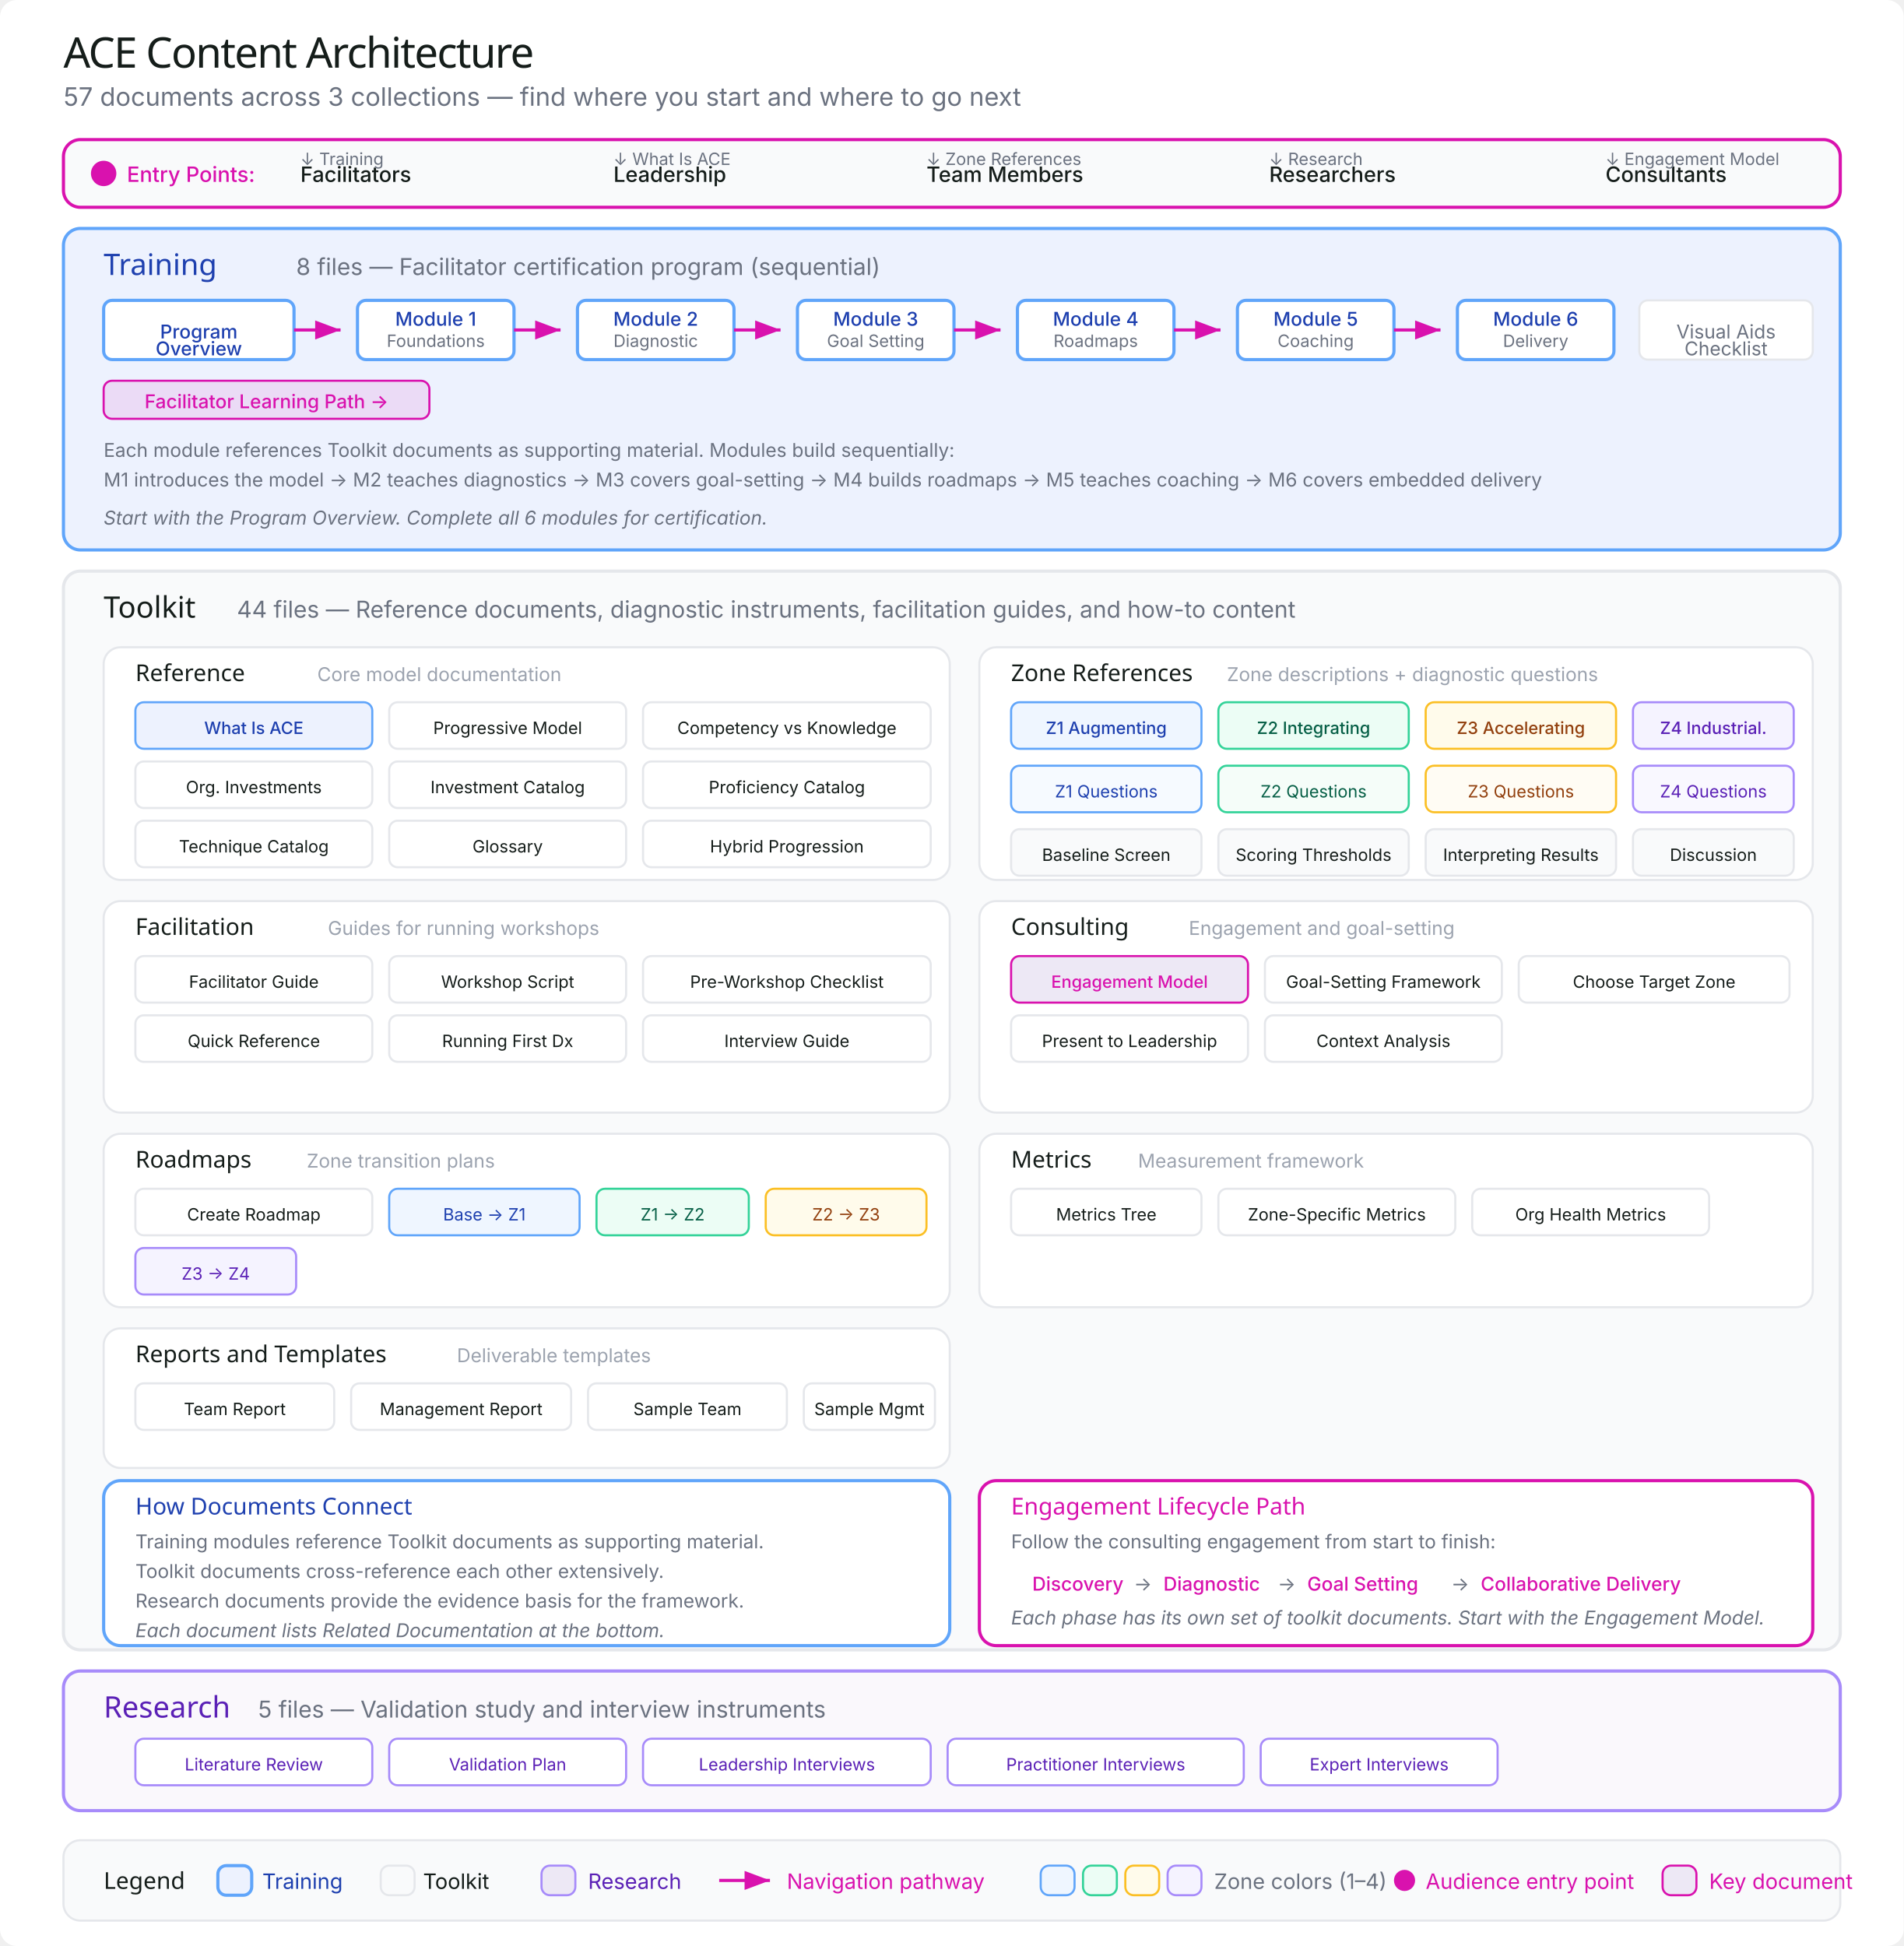
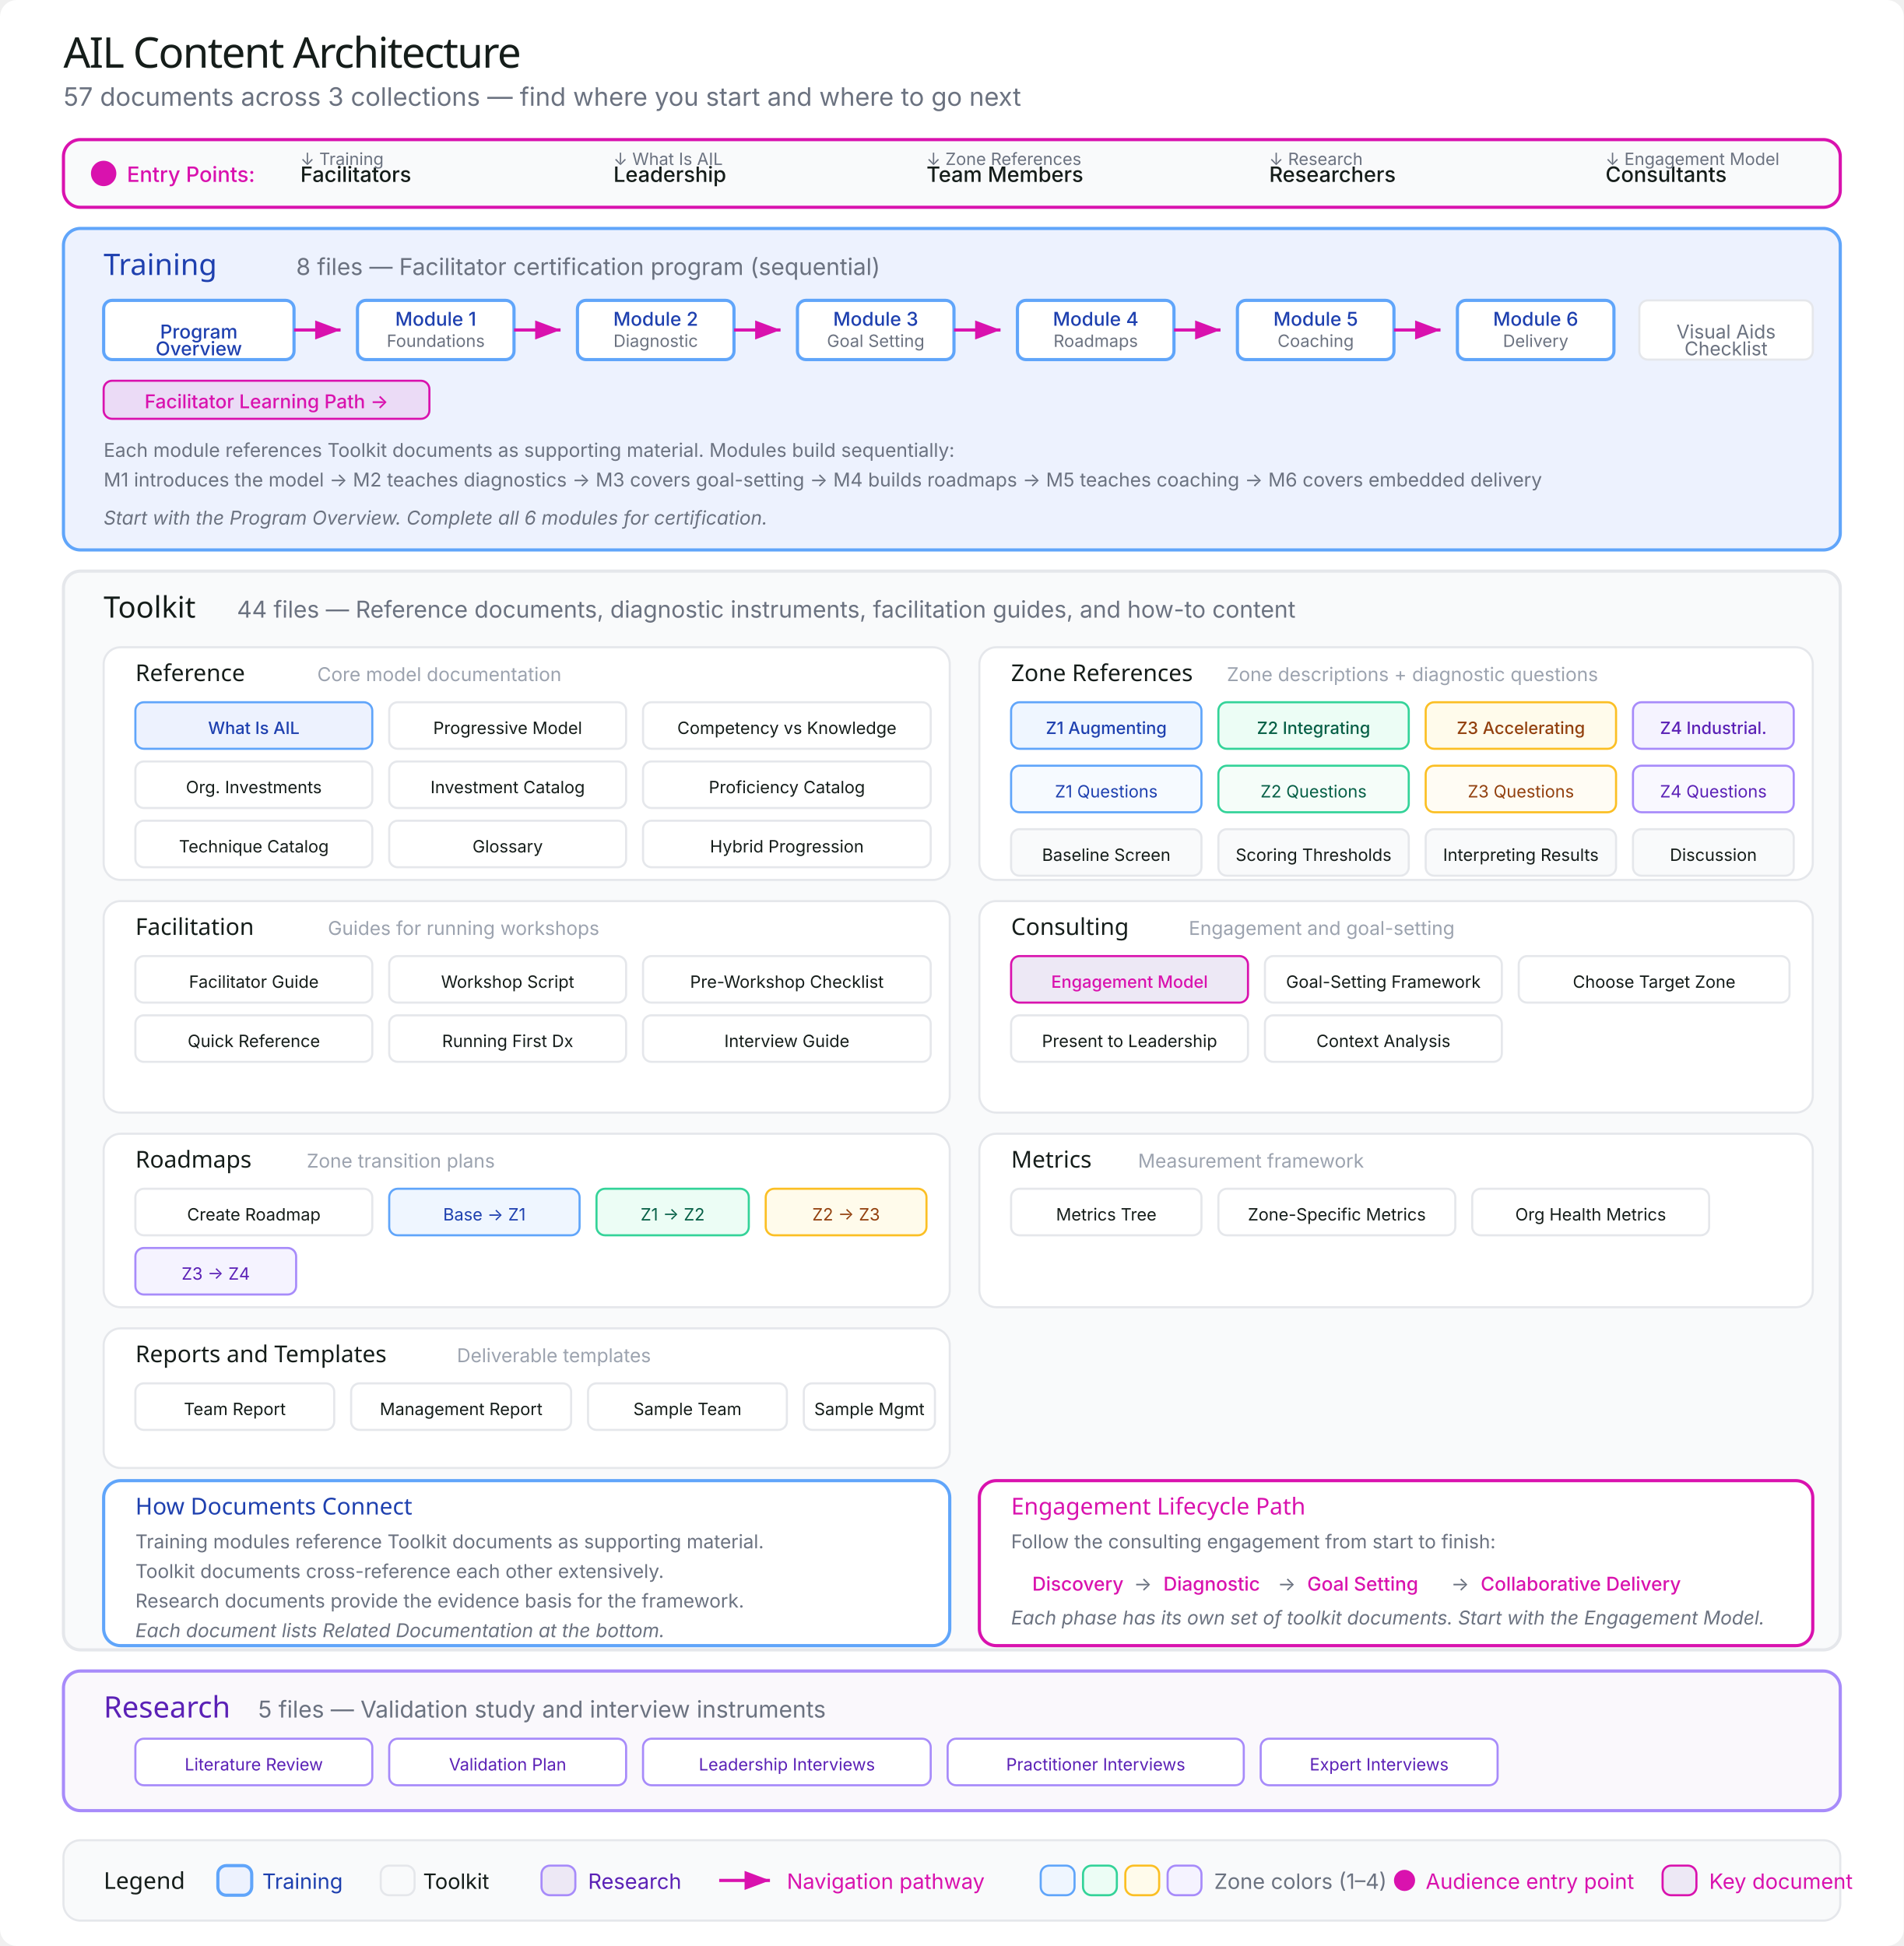
<svg xmlns="http://www.w3.org/2000/svg" viewBox="0 0 900 920" font-family="'Inter', sans-serif">
  <defs>
    <marker id="arrow" markerWidth="8" markerHeight="6" refX="8" refY="3" orient="auto">
      <polygon points="0 0, 8 3, 0 6" fill="#6B7280" />
    </marker>
    <marker id="arrow-accent" markerWidth="8" markerHeight="6" refX="8" refY="3" orient="auto">
      <polygon points="0 0, 8 3, 0 6" fill="#D912AE" />
    </marker>
    <marker id="arrow-blue" markerWidth="8" markerHeight="6" refX="8" refY="3" orient="auto">
      <polygon points="0 0, 8 3, 0 6" fill="#60A5FA" />
    </marker>
  </defs>
  <rect width="900" height="920" fill="#fff" rx="8" />
-   <text x="30" y="32" font-family="'DM Sans', sans-serif" font-size="20" font-weight="400" fill="#151D1A" letter-spacing="-0.03em">ACE Content Architecture</text>
+   <text x="30" y="32" font-family="'DM Sans', sans-serif" font-size="20" font-weight="400" fill="#151D1A" letter-spacing="-0.03em">AIL Content Architecture</text>
  <text x="30" y="50" font-size="12" fill="#6B7280">57 documents across 3 collections — find where you start and where to go next</text>
  <rect x="30" y="66" width="840" height="32" rx="8" fill="#F9FAFB" stroke="#D912AE" stroke-width="1.5" />
  <circle cx="49" cy="82" r="6" fill="#D912AE" />
  <text x="60" y="86" font-size="10" font-weight="500" fill="#D912AE">Entry Points:</text>
  <text x="142" y="86" font-size="10" fill="#151D1A" font-weight="500">Facilitators</text>
  <text x="142" y="78" font-size="8" fill="#6B7280">↓ Training</text>
  <text x="290" y="86" font-size="10" fill="#151D1A" font-weight="500">Leadership</text>
-   <text x="290" y="78" font-size="8" fill="#6B7280">↓ What Is ACE</text>
+   <text x="290" y="78" font-size="8" fill="#6B7280">↓ What Is AIL</text>
  <text x="438" y="86" font-size="10" fill="#151D1A" font-weight="500">Team Members</text>
  <text x="438" y="78" font-size="8" fill="#6B7280">↓ Zone References</text>
  <text x="600" y="86" font-size="10" fill="#151D1A" font-weight="500">Researchers</text>
  <text x="600" y="78" font-size="8" fill="#6B7280">↓ Research</text>
  <text x="759" y="86" font-size="10" fill="#151D1A" font-weight="500">Consultants</text>
  <text x="759" y="78" font-size="8" fill="#6B7280">↓ Engagement Model</text>
  <rect x="30" y="108" width="840" height="152" rx="8" fill="#EDF2FE" stroke="#60A5FA" stroke-width="1.5" />
  <text x="49" y="130" font-family="'DM Sans', sans-serif" font-size="14" font-weight="500" fill="#1E40AF">Training</text>
  <text x="140" y="130" font-size="11" fill="#6B7280">8 files — Facilitator certification program (sequential)</text>
  <rect x="49" y="142" width="90" height="28" rx="4" fill="#fff" stroke="#60A5FA" stroke-width="1.5" />
  <text x="94" y="160" text-anchor="middle" font-size="9" font-weight="500" fill="#1E40AF">Program</text>
  <text x="94" y="168" text-anchor="middle" font-size="9" font-weight="500" fill="#1E40AF">Overview</text>
  <line x1="139" y1="156" x2="161" y2="156" stroke="#D912AE" stroke-width="1.5" marker-end="url(#arrow-accent)" />
  <rect x="169" y="142" width="74" height="28" rx="4" fill="#fff" stroke="#60A5FA" stroke-width="1.5" />
  <text x="206" y="154" text-anchor="middle" font-size="9" font-weight="500" fill="#1E40AF">Module 1</text>
  <text x="206" y="164" text-anchor="middle" font-size="8" fill="#6B7280">Foundations</text>
  <line x1="243" y1="156" x2="265" y2="156" stroke="#D912AE" stroke-width="1.5" marker-end="url(#arrow-accent)" />
  <rect x="273" y="142" width="74" height="28" rx="4" fill="#fff" stroke="#60A5FA" stroke-width="1.5" />
  <text x="310" y="154" text-anchor="middle" font-size="9" font-weight="500" fill="#1E40AF">Module 2</text>
  <text x="310" y="164" text-anchor="middle" font-size="8" fill="#6B7280">Diagnostic</text>
  <line x1="347" y1="156" x2="369" y2="156" stroke="#D912AE" stroke-width="1.5" marker-end="url(#arrow-accent)" />
  <rect x="377" y="142" width="74" height="28" rx="4" fill="#fff" stroke="#60A5FA" stroke-width="1.5" />
  <text x="414" y="154" text-anchor="middle" font-size="9" font-weight="500" fill="#1E40AF">Module 3</text>
  <text x="414" y="164" text-anchor="middle" font-size="8" fill="#6B7280">Goal Setting</text>
  <line x1="451" y1="156" x2="473" y2="156" stroke="#D912AE" stroke-width="1.5" marker-end="url(#arrow-accent)" />
  <rect x="481" y="142" width="74" height="28" rx="4" fill="#fff" stroke="#60A5FA" stroke-width="1.5" />
  <text x="518" y="154" text-anchor="middle" font-size="9" font-weight="500" fill="#1E40AF">Module 4</text>
  <text x="518" y="164" text-anchor="middle" font-size="8" fill="#6B7280">Roadmaps</text>
  <line x1="555" y1="156" x2="577" y2="156" stroke="#D912AE" stroke-width="1.5" marker-end="url(#arrow-accent)" />
  <rect x="585" y="142" width="74" height="28" rx="4" fill="#fff" stroke="#60A5FA" stroke-width="1.5" />
  <text x="622" y="154" text-anchor="middle" font-size="9" font-weight="500" fill="#1E40AF">Module 5</text>
  <text x="622" y="164" text-anchor="middle" font-size="8" fill="#6B7280">Coaching</text>
  <line x1="659" y1="156" x2="681" y2="156" stroke="#D912AE" stroke-width="1.5" marker-end="url(#arrow-accent)" />
  <rect x="689" y="142" width="74" height="28" rx="4" fill="#fff" stroke="#60A5FA" stroke-width="1.5" />
  <text x="726" y="154" text-anchor="middle" font-size="9" font-weight="500" fill="#1E40AF">Module 6</text>
  <text x="726" y="164" text-anchor="middle" font-size="8" fill="#6B7280">Delivery</text>
  <rect x="775" y="142" width="82" height="28" rx="4" fill="#fff" stroke="#E5E7EB" stroke-width="1" />
  <text x="816" y="160" text-anchor="middle" font-size="9" fill="#6B7280">Visual Aids</text>
  <text x="816" y="168" text-anchor="middle" font-size="9" fill="#6B7280">Checklist</text>
  <rect x="49" y="180" width="154" height="18" rx="4" fill="#D912AE" fill-opacity="0.1" stroke="#D912AE" stroke-width="1" />
  <text x="126" y="193" text-anchor="middle" font-size="9" font-weight="500" fill="#D912AE">Facilitator Learning Path →</text>
  <text x="49" y="216" font-size="9" fill="#6B7280">Each module references Toolkit documents as supporting material. Modules build sequentially:</text>
  <text x="49" y="230" font-size="9" fill="#6B7280">M1 introduces the model → M2 teaches diagnostics → M3 covers goal-setting → M4 builds roadmaps → M5 teaches coaching → M6 covers embedded delivery</text>
  <text x="49" y="248" font-size="9" fill="#6B7280" font-style="italic">Start with the Program Overview. Complete all 6 modules for certification.</text>
  <rect x="30" y="270" width="840" height="510" rx="8" fill="#F9FAFB" stroke="#E5E7EB" stroke-width="1.5" />
  <text x="49" y="292" font-family="'DM Sans', sans-serif" font-size="14" font-weight="500" fill="#151D1A">Toolkit</text>
  <text x="112" y="292" font-size="11" fill="#6B7280">44 files — Reference documents, diagnostic instruments, facilitation guides, and how-to content</text>
  <rect x="49" y="306" width="400" height="110" rx="8" fill="#fff" stroke="#E5E7EB" stroke-width="1" />
  <text x="64" y="322" font-family="'DM Sans', sans-serif" font-size="11" font-weight="500" fill="#151D1A">Reference</text>
  <text x="150" y="322" font-size="9" fill="#9CA3AF">Core model documentation</text>
  <rect x="64" y="332" width="112" height="22" rx="4" fill="#EDF2FE" stroke="#60A5FA" stroke-width="1" />
-   <text x="120" y="347" text-anchor="middle" font-size="8" font-weight="500" fill="#1E40AF">What Is ACE</text>
+   <text x="120" y="347" text-anchor="middle" font-size="8" font-weight="500" fill="#1E40AF">What Is AIL</text>
  <rect x="184" y="332" width="112" height="22" rx="4" fill="#fff" stroke="#E5E7EB" stroke-width="1" />
  <text x="240" y="347" text-anchor="middle" font-size="8" fill="#151D1A">Progressive Model</text>
  <rect x="304" y="332" width="136" height="22" rx="4" fill="#fff" stroke="#E5E7EB" stroke-width="1" />
  <text x="372" y="347" text-anchor="middle" font-size="8" fill="#151D1A">Competency vs Knowledge</text>
  <rect x="64" y="360" width="112" height="22" rx="4" fill="#fff" stroke="#E5E7EB" stroke-width="1" />
  <text x="120" y="375" text-anchor="middle" font-size="8" fill="#151D1A">Org. Investments</text>
  <rect x="184" y="360" width="112" height="22" rx="4" fill="#fff" stroke="#E5E7EB" stroke-width="1" />
  <text x="240" y="375" text-anchor="middle" font-size="8" fill="#151D1A">Investment Catalog</text>
  <rect x="304" y="360" width="136" height="22" rx="4" fill="#fff" stroke="#E5E7EB" stroke-width="1" />
  <text x="372" y="375" text-anchor="middle" font-size="8" fill="#151D1A">Proficiency Catalog</text>
  <rect x="64" y="388" width="112" height="22" rx="4" fill="#fff" stroke="#E5E7EB" stroke-width="1" />
  <text x="120" y="403" text-anchor="middle" font-size="8" fill="#151D1A">Technique Catalog</text>
  <rect x="184" y="388" width="112" height="22" rx="4" fill="#fff" stroke="#E5E7EB" stroke-width="1" />
  <text x="240" y="403" text-anchor="middle" font-size="8" fill="#151D1A">Glossary</text>
  <rect x="304" y="388" width="136" height="22" rx="4" fill="#fff" stroke="#E5E7EB" stroke-width="1" />
  <text x="372" y="403" text-anchor="middle" font-size="8" fill="#151D1A">Hybrid Progression</text>
  <rect x="463" y="306" width="394" height="110" rx="8" fill="#fff" stroke="#E5E7EB" stroke-width="1" />
  <text x="478" y="322" font-family="'DM Sans', sans-serif" font-size="11" font-weight="500" fill="#151D1A">Zone References</text>
  <text x="580" y="322" font-size="9" fill="#9CA3AF">Zone descriptions + diagnostic questions</text>
  <rect x="478" y="332" width="90" height="22" rx="4" fill="#EFF6FF" stroke="#60A5FA" stroke-width="1" />
  <text x="523" y="347" text-anchor="middle" font-size="8" font-weight="500" fill="#1E40AF">Z1 Augmenting</text>
  <rect x="576" y="332" width="90" height="22" rx="4" fill="#ECFDF5" stroke="#34D399" stroke-width="1" />
  <text x="621" y="347" text-anchor="middle" font-size="8" font-weight="500" fill="#065F46">Z2 Integrating</text>
  <rect x="674" y="332" width="90" height="22" rx="4" fill="#FFFBEB" stroke="#FBBF24" stroke-width="1" />
  <text x="719" y="347" text-anchor="middle" font-size="8" font-weight="500" fill="#92400E">Z3 Accelerating</text>
  <rect x="772" y="332" width="76" height="22" rx="4" fill="#F5F3FF" stroke="#A78BFA" stroke-width="1" />
  <text x="810" y="347" text-anchor="middle" font-size="8" font-weight="500" fill="#5B21B6">Z4 Industrial.</text>
  <rect x="478" y="362" width="90" height="22" rx="4" fill="#EFF6FF" stroke="#60A5FA" stroke-width="1" fill-opacity="0.5" />
  <text x="523" y="377" text-anchor="middle" font-size="8" fill="#1E40AF">Z1 Questions</text>
  <rect x="576" y="362" width="90" height="22" rx="4" fill="#ECFDF5" stroke="#34D399" stroke-width="1" fill-opacity="0.5" />
  <text x="621" y="377" text-anchor="middle" font-size="8" fill="#065F46">Z2 Questions</text>
  <rect x="674" y="362" width="90" height="22" rx="4" fill="#FFFBEB" stroke="#FBBF24" stroke-width="1" fill-opacity="0.5" />
  <text x="719" y="377" text-anchor="middle" font-size="8" fill="#92400E">Z3 Questions</text>
  <rect x="772" y="362" width="76" height="22" rx="4" fill="#F5F3FF" stroke="#A78BFA" stroke-width="1" fill-opacity="0.5" />
  <text x="810" y="377" text-anchor="middle" font-size="8" fill="#5B21B6">Z4 Questions</text>
  <rect x="478" y="392" width="90" height="22" rx="4" fill="#F9FAFB" stroke="#E5E7EB" stroke-width="1" />
  <text x="523" y="407" text-anchor="middle" font-size="8" fill="#151D1A">Baseline Screen</text>
  <rect x="576" y="392" width="90" height="22" rx="4" fill="#F9FAFB" stroke="#E5E7EB" stroke-width="1" />
  <text x="621" y="407" text-anchor="middle" font-size="8" fill="#151D1A">Scoring Thresholds</text>
  <rect x="674" y="392" width="90" height="22" rx="4" fill="#F9FAFB" stroke="#E5E7EB" stroke-width="1" />
  <text x="719" y="407" text-anchor="middle" font-size="8" fill="#151D1A">Interpreting Results</text>
  <rect x="772" y="392" width="76" height="22" rx="4" fill="#F9FAFB" stroke="#E5E7EB" stroke-width="1" />
  <text x="810" y="407" text-anchor="middle" font-size="8" fill="#151D1A">Discussion</text>
  <rect x="49" y="426" width="400" height="100" rx="8" fill="#fff" stroke="#E5E7EB" stroke-width="1" />
  <text x="64" y="442" font-family="'DM Sans', sans-serif" font-size="11" font-weight="500" fill="#151D1A">Facilitation</text>
  <text x="155" y="442" font-size="9" fill="#9CA3AF">Guides for running workshops</text>
  <rect x="64" y="452" width="112" height="22" rx="4" fill="#fff" stroke="#E5E7EB" stroke-width="1" />
  <text x="120" y="467" text-anchor="middle" font-size="8" fill="#151D1A">Facilitator Guide</text>
  <rect x="184" y="452" width="112" height="22" rx="4" fill="#fff" stroke="#E5E7EB" stroke-width="1" />
  <text x="240" y="467" text-anchor="middle" font-size="8" fill="#151D1A">Workshop Script</text>
  <rect x="304" y="452" width="136" height="22" rx="4" fill="#fff" stroke="#E5E7EB" stroke-width="1" />
  <text x="372" y="467" text-anchor="middle" font-size="8" fill="#151D1A">Pre-Workshop Checklist</text>
  <rect x="64" y="480" width="112" height="22" rx="4" fill="#fff" stroke="#E5E7EB" stroke-width="1" />
  <text x="120" y="495" text-anchor="middle" font-size="8" fill="#151D1A">Quick Reference</text>
  <rect x="184" y="480" width="112" height="22" rx="4" fill="#fff" stroke="#E5E7EB" stroke-width="1" />
  <text x="240" y="495" text-anchor="middle" font-size="8" fill="#151D1A">Running First Dx</text>
  <rect x="304" y="480" width="136" height="22" rx="4" fill="#fff" stroke="#E5E7EB" stroke-width="1" />
  <text x="372" y="495" text-anchor="middle" font-size="8" fill="#151D1A">Interview Guide</text>
  <rect x="463" y="426" width="394" height="100" rx="8" fill="#fff" stroke="#E5E7EB" stroke-width="1" />
  <text x="478" y="442" font-family="'DM Sans', sans-serif" font-size="11" font-weight="500" fill="#151D1A">Consulting</text>
  <text x="562" y="442" font-size="9" fill="#9CA3AF">Engagement and goal-setting</text>
  <rect x="478" y="452" width="112" height="22" rx="4" fill="#EDE8F5" stroke="#D912AE" stroke-width="1" />
  <text x="534" y="467" text-anchor="middle" font-size="8" font-weight="500" fill="#D912AE">Engagement Model</text>
  <rect x="598" y="452" width="112" height="22" rx="4" fill="#fff" stroke="#E5E7EB" stroke-width="1" />
  <text x="654" y="467" text-anchor="middle" font-size="8" fill="#151D1A">Goal-Setting Framework</text>
  <rect x="718" y="452" width="128" height="22" rx="4" fill="#fff" stroke="#E5E7EB" stroke-width="1" />
  <text x="782" y="467" text-anchor="middle" font-size="8" fill="#151D1A">Choose Target Zone</text>
  <rect x="478" y="480" width="112" height="22" rx="4" fill="#fff" stroke="#E5E7EB" stroke-width="1" />
  <text x="534" y="495" text-anchor="middle" font-size="8" fill="#151D1A">Present to Leadership</text>
  <rect x="598" y="480" width="112" height="22" rx="4" fill="#fff" stroke="#E5E7EB" stroke-width="1" />
  <text x="654" y="495" text-anchor="middle" font-size="8" fill="#151D1A">Context Analysis</text>
  <rect x="49" y="536" width="400" height="82" rx="8" fill="#fff" stroke="#E5E7EB" stroke-width="1" />
  <text x="64" y="552" font-family="'DM Sans', sans-serif" font-size="11" font-weight="500" fill="#151D1A">Roadmaps</text>
  <text x="145" y="552" font-size="9" fill="#9CA3AF">Zone transition plans</text>
  <rect x="64" y="562" width="112" height="22" rx="4" fill="#fff" stroke="#E5E7EB" stroke-width="1" />
  <text x="120" y="577" text-anchor="middle" font-size="8" fill="#151D1A">Create Roadmap</text>
  <rect x="184" y="562" width="90" height="22" rx="4" fill="#EFF6FF" stroke="#60A5FA" stroke-width="1" />
  <text x="229" y="577" text-anchor="middle" font-size="8" fill="#1E40AF">Base → Z1</text>
  <rect x="282" y="562" width="72" height="22" rx="4" fill="#ECFDF5" stroke="#34D399" stroke-width="1" />
  <text x="318" y="577" text-anchor="middle" font-size="8" fill="#065F46">Z1 → Z2</text>
  <rect x="362" y="562" width="76" height="22" rx="4" fill="#FFFBEB" stroke="#FBBF24" stroke-width="1" />
  <text x="400" y="577" text-anchor="middle" font-size="8" fill="#92400E">Z2 → Z3</text>
  <rect x="64" y="590" width="76" height="22" rx="4" fill="#F5F3FF" stroke="#A78BFA" stroke-width="1" />
  <text x="102" y="605" text-anchor="middle" font-size="8" fill="#5B21B6">Z3 → Z4</text>
  <rect x="463" y="536" width="394" height="82" rx="8" fill="#fff" stroke="#E5E7EB" stroke-width="1" />
  <text x="478" y="552" font-family="'DM Sans', sans-serif" font-size="11" font-weight="500" fill="#151D1A">Metrics</text>
  <text x="538" y="552" font-size="9" fill="#9CA3AF">Measurement framework</text>
  <rect x="478" y="562" width="90" height="22" rx="4" fill="#fff" stroke="#E5E7EB" stroke-width="1" />
  <text x="523" y="577" text-anchor="middle" font-size="8" fill="#151D1A">Metrics Tree</text>
  <rect x="576" y="562" width="112" height="22" rx="4" fill="#fff" stroke="#E5E7EB" stroke-width="1" />
  <text x="632" y="577" text-anchor="middle" font-size="8" fill="#151D1A">Zone-Specific Metrics</text>
  <rect x="696" y="562" width="112" height="22" rx="4" fill="#fff" stroke="#E5E7EB" stroke-width="1" />
  <text x="752" y="577" text-anchor="middle" font-size="8" fill="#151D1A">Org Health Metrics</text>
  <rect x="49" y="628" width="400" height="66" rx="8" fill="#fff" stroke="#E5E7EB" stroke-width="1" />
  <text x="64" y="644" font-family="'DM Sans', sans-serif" font-size="11" font-weight="500" fill="#151D1A">Reports and Templates</text>
  <text x="216" y="644" font-size="9" fill="#9CA3AF">Deliverable templates</text>
  <rect x="64" y="654" width="94" height="22" rx="4" fill="#fff" stroke="#E5E7EB" stroke-width="1" />
  <text x="111" y="669" text-anchor="middle" font-size="8" fill="#151D1A">Team Report</text>
  <rect x="166" y="654" width="104" height="22" rx="4" fill="#fff" stroke="#E5E7EB" stroke-width="1" />
  <text x="218" y="669" text-anchor="middle" font-size="8" fill="#151D1A">Management Report</text>
  <rect x="278" y="654" width="94" height="22" rx="4" fill="#fff" stroke="#E5E7EB" stroke-width="1" />
  <text x="325" y="669" text-anchor="middle" font-size="8" fill="#151D1A">Sample Team</text>
  <rect x="380" y="654" width="62" height="22" rx="4" fill="#fff" stroke="#E5E7EB" stroke-width="1" />
  <text x="411" y="669" text-anchor="middle" font-size="8" fill="#151D1A">Sample Mgmt</text>
  <rect x="30" y="790" width="840" height="66" rx="8" fill="#EDE8F5" stroke="#A78BFA" stroke-width="1.5" fill-opacity="0.3" />
  <text x="49" y="812" font-family="'DM Sans', sans-serif" font-size="14" font-weight="500" fill="#5B21B6">Research</text>
  <text x="122" y="812" font-size="11" fill="#6B7280">5 files — Validation study and interview instruments</text>
  <rect x="64" y="822" width="112" height="22" rx="4" fill="#fff" stroke="#A78BFA" stroke-width="1" />
  <text x="120" y="837" text-anchor="middle" font-size="8" fill="#5B21B6">Literature Review</text>
  <rect x="184" y="822" width="112" height="22" rx="4" fill="#fff" stroke="#A78BFA" stroke-width="1" />
  <text x="240" y="837" text-anchor="middle" font-size="8" fill="#5B21B6">Validation Plan</text>
  <rect x="304" y="822" width="136" height="22" rx="4" fill="#fff" stroke="#A78BFA" stroke-width="1" />
  <text x="372" y="837" text-anchor="middle" font-size="8" fill="#5B21B6">Leadership Interviews</text>
  <rect x="448" y="822" width="140" height="22" rx="4" fill="#fff" stroke="#A78BFA" stroke-width="1" />
  <text x="518" y="837" text-anchor="middle" font-size="8" fill="#5B21B6">Practitioner Interviews</text>
  <rect x="596" y="822" width="112" height="22" rx="4" fill="#fff" stroke="#A78BFA" stroke-width="1" />
  <text x="652" y="837" text-anchor="middle" font-size="8" fill="#5B21B6">Expert Interviews</text>
  <rect x="463" y="700" width="394" height="78" rx="8" fill="#fff" stroke="#D912AE" stroke-width="1.5" />
  <text x="478" y="716" font-family="'DM Sans', sans-serif" font-size="11" font-weight="500" fill="#D912AE">Engagement Lifecycle Path</text>
  <text x="478" y="732" font-size="9" fill="#6B7280">Follow the consulting engagement from start to finish:</text>
  <text x="488" y="752" font-size="9" fill="#D912AE" font-weight="500">Discovery</text>
  <text x="536" y="752" font-size="9" fill="#6B7280">→</text>
  <text x="550" y="752" font-size="9" fill="#D912AE" font-weight="500">Diagnostic</text>
  <text x="604" y="752" font-size="9" fill="#6B7280">→</text>
  <text x="618" y="752" font-size="9" fill="#D912AE" font-weight="500">Goal Setting</text>
  <text x="686" y="752" font-size="9" fill="#6B7280">→</text>
  <text x="700" y="752" font-size="9" fill="#D912AE" font-weight="500">Collaborative Delivery</text>
  <text x="478" y="768" font-size="9" fill="#6B7280" font-style="italic">Each phase has its own set of toolkit documents. Start with the Engagement Model.</text>
  <rect x="49" y="700" width="400" height="78" rx="8" fill="#fff" stroke="#60A5FA" stroke-width="1.5" />
  <text x="64" y="716" font-family="'DM Sans', sans-serif" font-size="11" font-weight="500" fill="#1E40AF">How Documents Connect</text>
  <text x="64" y="732" font-size="9" fill="#6B7280">Training modules reference Toolkit documents as supporting material.</text>
  <text x="64" y="746" font-size="9" fill="#6B7280">Toolkit documents cross-reference each other extensively.</text>
  <text x="64" y="760" font-size="9" fill="#6B7280">Research documents provide the evidence basis for the framework.</text>
  <text x="64" y="774" font-size="9" fill="#6B7280" font-style="italic">Each document lists Related Documentation at the bottom.</text>
  <rect x="30" y="870" width="840" height="38" rx="8" fill="#F9FAFB" stroke="#E5E7EB" stroke-width="1" />
  <text x="49" y="893" font-family="'DM Sans', sans-serif" font-size="11" font-weight="500" fill="#151D1A">Legend</text>
  <rect x="103" y="882" width="16" height="14" rx="4" fill="#EDF2FE" stroke="#60A5FA" stroke-width="1.5" />
  <text x="124" y="893" font-size="10" fill="#1E40AF">Training</text>
  <rect x="180" y="882" width="16" height="14" rx="4" fill="#F9FAFB" stroke="#E5E7EB" stroke-width="1" />
  <text x="200" y="893" font-size="10" fill="#151D1A">Toolkit</text>
  <rect x="256" y="882" width="16" height="14" rx="4" fill="#EDE8F5" stroke="#A78BFA" stroke-width="1" />
  <text x="278" y="893" font-size="10" fill="#5B21B6">Research</text>
  <line x1="340" y1="889" x2="364" y2="889" stroke="#D912AE" stroke-width="1.5" marker-end="url(#arrow-accent)" />
  <text x="372" y="893" font-size="10" fill="#D912AE">Navigation pathway</text>
  <rect x="492" y="882" width="16" height="14" rx="4" fill="#EFF6FF" stroke="#60A5FA" stroke-width="1" />
  <rect x="512" y="882" width="16" height="14" rx="4" fill="#ECFDF5" stroke="#34D399" stroke-width="1" />
  <rect x="532" y="882" width="16" height="14" rx="4" fill="#FFFBEB" stroke="#FBBF24" stroke-width="1" />
  <rect x="552" y="882" width="16" height="14" rx="4" fill="#F5F3FF" stroke="#A78BFA" stroke-width="1" />
  <text x="574" y="893" font-size="10" fill="#6B7280">Zone colors (1–4)</text>
  <circle cx="664" cy="889" r="5" fill="#D912AE" />
  <text x="674" y="893" font-size="10" fill="#D912AE">Audience entry point</text>
  <rect x="786" y="882" width="16" height="14" rx="4" fill="#EDE8F5" stroke="#D912AE" stroke-width="1" />
  <text x="808" y="893" font-size="10" fill="#D912AE">Key document</text>
</svg>
